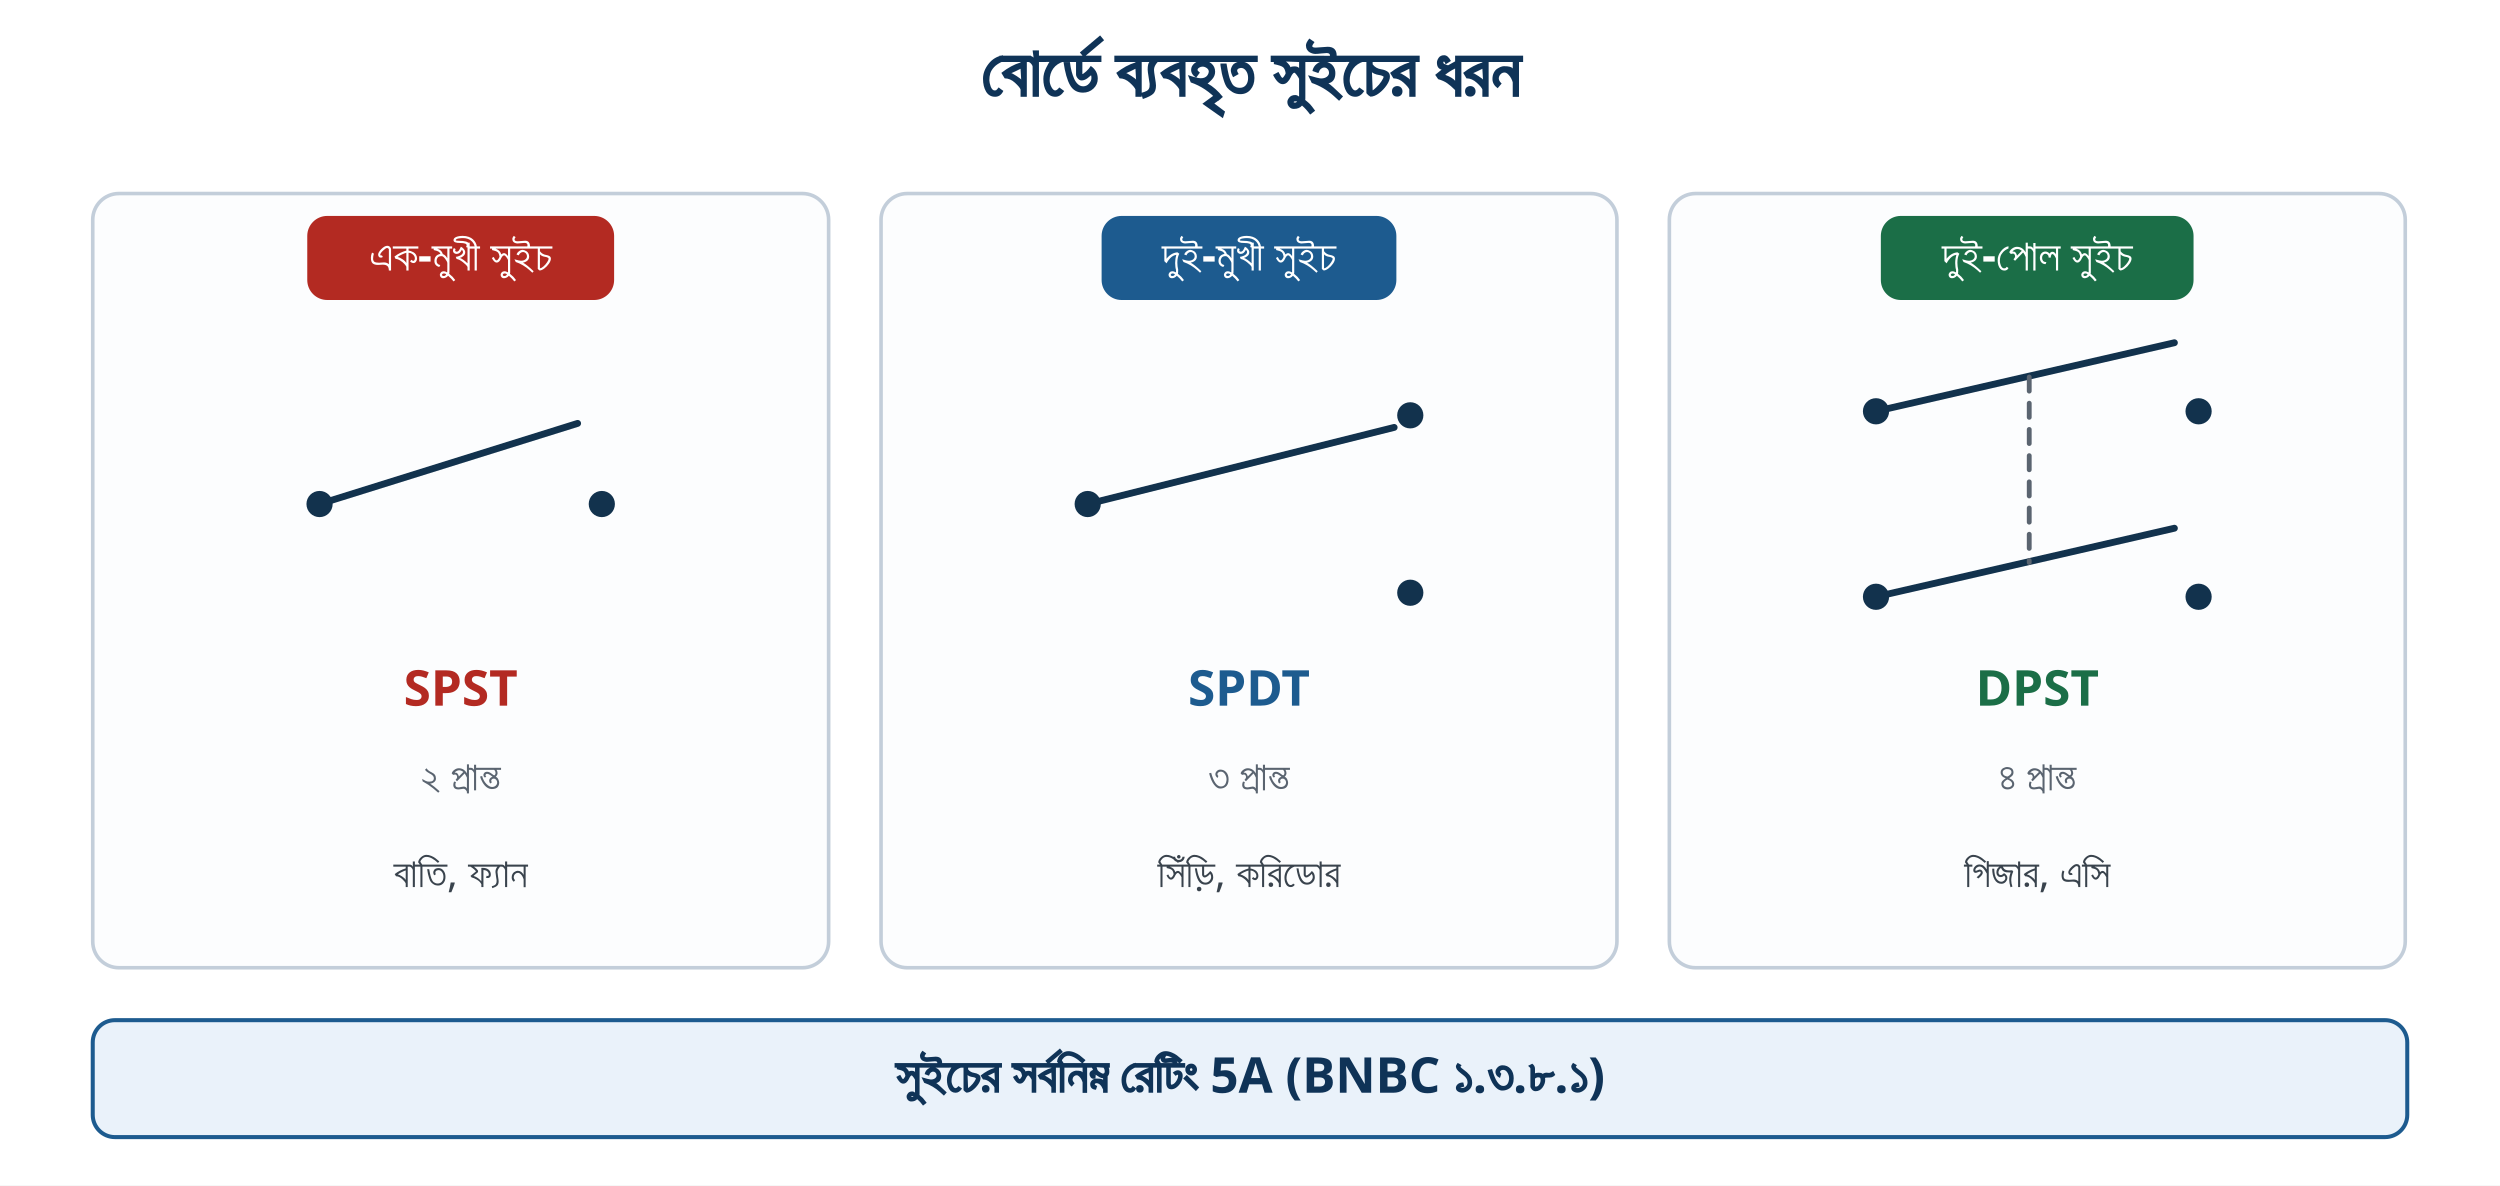
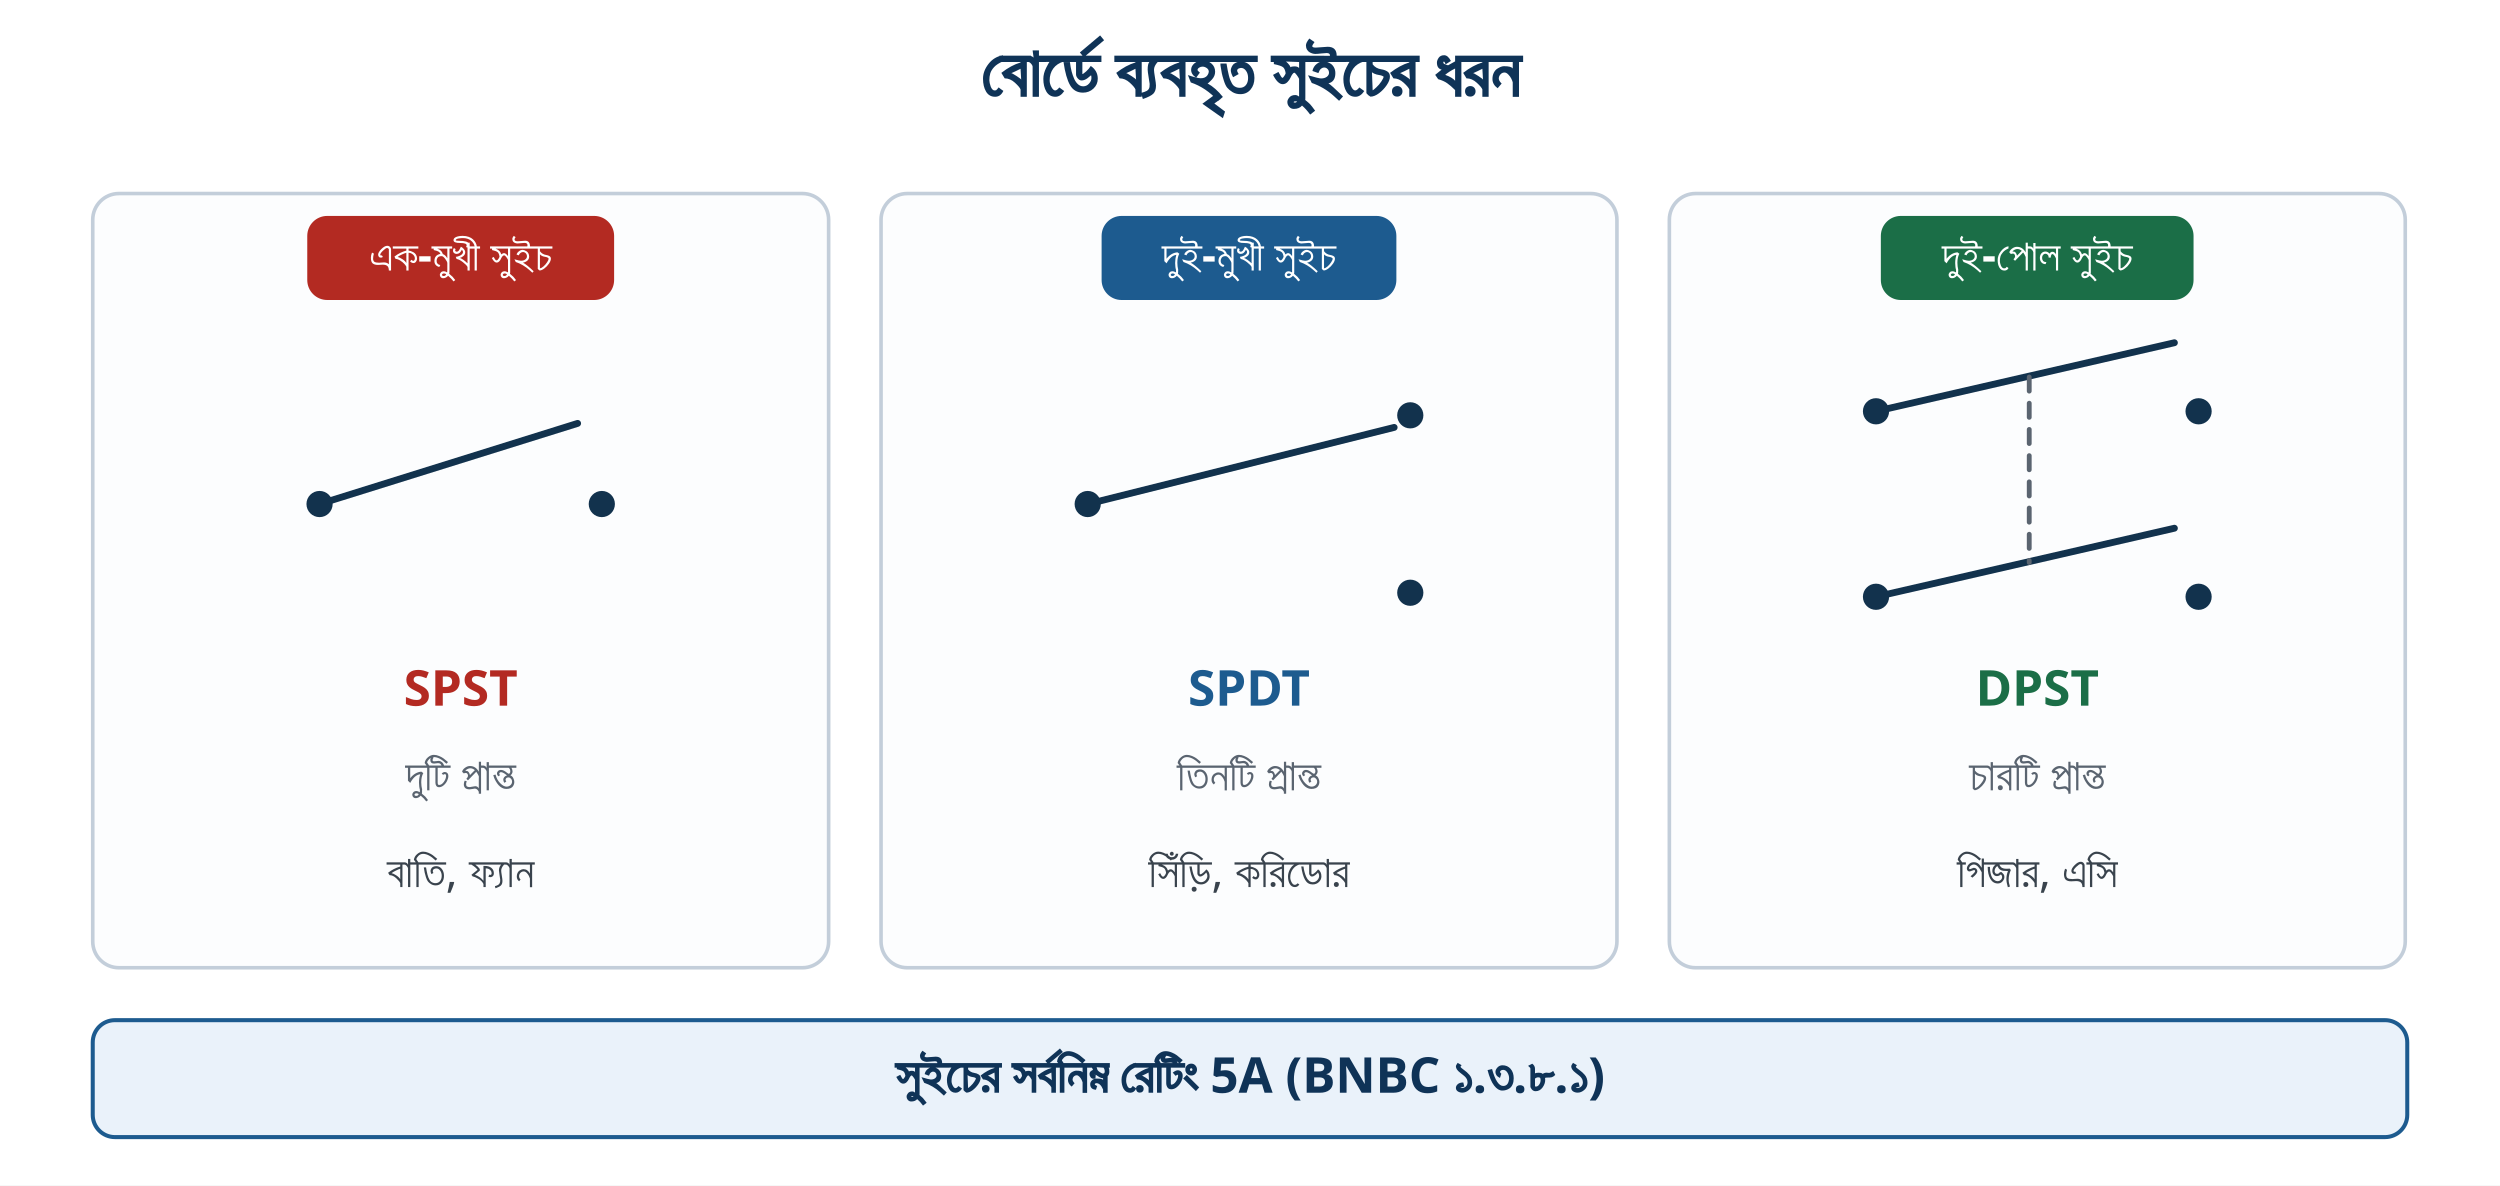
<svg xmlns="http://www.w3.org/2000/svg" width="1240" height="588" viewBox="0 0 1240 588">
  <rect width="1240" height="588" fill="#FFFFFF" />
  <text x="620.0" y="48.0" font-family="Kalpurush" font-size="34" font-weight="700" fill="#0F3357" text-anchor="middle">বোর্ডে ব্যবহৃত সুইচের ধরন</text>
  <rect x="46.0" y="96.0" width="365.0" height="384.0" rx="13" fill="#FCFDFE" stroke="#C3CEDA" stroke-width="1.8" />
  <rect x="153.3" y="108.0" width="150.4" height="39.9" rx="9" fill="#B32A22" stroke="#B32A22" stroke-width="1.8" />
  <text x="228.5" y="134.2" font-family="Kalpurush" font-size="21.5" font-weight="600" fill="#FFFFFF" text-anchor="middle">এক-মুখী সুইচ</text>
  <circle cx="158.5" cy="250.0" r="6.5" fill="#12324D" stroke="none" stroke-width="2" />
  <circle cx="298.5" cy="250.0" r="6.5" fill="#12324D" stroke="none" stroke-width="2" />
  <path d="M 158.5 250 L 286.5 210" fill="none" stroke="#12324D" stroke-width="3.4" stroke-linecap="round" stroke-linejoin="round" />
  <text x="228.5" y="350.0" font-family="Kalpurush" font-size="24.5" font-weight="700" fill="#B32A22" text-anchor="middle">SPST</text>
-   <text x="228.5" y="392.0" font-family="Kalpurush" font-size="20" font-weight="400" fill="#5A6470" text-anchor="middle">২ প্রান্ত</text>
-   <text x="228.5" y="440.0" font-family="Kalpurush" font-size="20" font-weight="400" fill="#39434D" text-anchor="middle">বাতি, ফ্যান</text>
+   <text x="228.5" y="392.0" font-family="Kalpurush" font-size="22" font-weight="400" fill="#5A6470" text-anchor="middle">দুটি প্রান্ত</text>
+   <text x="228.5" y="440.0" font-family="Kalpurush" font-size="22" font-weight="400" fill="#39434D" text-anchor="middle">বাতি, ফ্যান</text>
  <rect x="437.0" y="96.0" width="365.0" height="384.0" rx="13" fill="#FCFDFE" stroke="#C3CEDA" stroke-width="1.8" />
  <rect x="547.3" y="108.0" width="144.4" height="39.9" rx="9" fill="#1D5B8F" stroke="#1D5B8F" stroke-width="1.8" />
  <text x="619.5" y="134.2" font-family="Kalpurush" font-size="21.5" font-weight="600" fill="#FFFFFF" text-anchor="middle">দুই-মুখী সুইচ</text>
  <circle cx="539.5" cy="250.0" r="6.5" fill="#12324D" stroke="none" stroke-width="2" />
  <circle cx="699.5" cy="206.0" r="6.5" fill="#12324D" stroke="none" stroke-width="2" />
  <circle cx="699.5" cy="294.0" r="6.5" fill="#12324D" stroke="none" stroke-width="2" />
  <path d="M 539.5 250 L 691.5 212" fill="none" stroke="#12324D" stroke-width="3.4" stroke-linecap="round" stroke-linejoin="round" />
  <text x="619.5" y="350.0" font-family="Kalpurush" font-size="24.5" font-weight="700" fill="#1D5B8F" text-anchor="middle">SPDT</text>
-   <text x="619.5" y="392.0" font-family="Kalpurush" font-size="20" font-weight="400" fill="#5A6470" text-anchor="middle">৩ প্রান্ত</text>
-   <text x="619.5" y="440.0" font-family="Kalpurush" font-size="20" font-weight="400" fill="#39434D" text-anchor="middle">সিঁড়ি, করিডোর</text>
+   <text x="619.5" y="392.0" font-family="Kalpurush" font-size="22" font-weight="400" fill="#5A6470" text-anchor="middle">তিনটি প্রান্ত</text>
+   <text x="619.5" y="440.0" font-family="Kalpurush" font-size="22" font-weight="400" fill="#39434D" text-anchor="middle">সিঁড়ি, করিডোর</text>
  <rect x="828.0" y="96.0" width="365.0" height="384.0" rx="13" fill="#FCFDFE" stroke="#C3CEDA" stroke-width="1.8" />
  <rect x="933.8" y="108.0" width="153.3" height="39.9" rx="9" fill="#1B6E47" stroke="#1B6E47" stroke-width="1.8" />
  <text x="1010.5" y="134.2" font-family="Kalpurush" font-size="21.5" font-weight="600" fill="#FFFFFF" text-anchor="middle">দুই-পোল সুইচ</text>
  <circle cx="930.5" cy="204.0" r="6.5" fill="#12324D" stroke="none" stroke-width="2" />
  <circle cx="1090.5" cy="204.0" r="6.5" fill="#12324D" stroke="none" stroke-width="2" />
  <path d="M 930.5 204 L 1078.5 170" fill="none" stroke="#12324D" stroke-width="3.4" stroke-linecap="round" stroke-linejoin="round" />
  <circle cx="930.5" cy="296.0" r="6.5" fill="#12324D" stroke="none" stroke-width="2" />
  <circle cx="1090.5" cy="296.0" r="6.5" fill="#12324D" stroke="none" stroke-width="2" />
  <path d="M 930.5 296 L 1078.5 262" fill="none" stroke="#12324D" stroke-width="3.4" stroke-linecap="round" stroke-linejoin="round" />
  <path d="M 1006.5 187 L 1006.5 279" fill="none" stroke="#5A6470" stroke-width="2.4" stroke-linecap="round" stroke-linejoin="round" stroke-dasharray="7 6" />
  <text x="1010.5" y="350.0" font-family="Kalpurush" font-size="24.5" font-weight="700" fill="#1B6E47" text-anchor="middle">DPST</text>
-   <text x="1010.5" y="392.0" font-family="Kalpurush" font-size="20" font-weight="400" fill="#5A6470" text-anchor="middle">৪ প্রান্ত</text>
-   <text x="1010.5" y="440.0" font-family="Kalpurush" font-size="20" font-weight="400" fill="#39434D" text-anchor="middle">গিজার, এসি</text>
+   <text x="1010.5" y="392.0" font-family="Kalpurush" font-size="22" font-weight="400" fill="#5A6470" text-anchor="middle">চারটি প্রান্ত</text>
+   <text x="1010.5" y="440.0" font-family="Kalpurush" font-size="22" font-weight="400" fill="#39434D" text-anchor="middle">গিজার, এসি</text>
  <rect x="46.0" y="506.0" width="1148.0" height="58.0" rx="11" fill="#EAF2FA" stroke="#1D5B8F" stroke-width="2" />
  <text x="620.0" y="542.0" font-family="Kalpurush" font-size="24.5" font-weight="700" fill="#0F3357" text-anchor="middle">সুইচের সর্বনিম্ন রেটিং 5A (BNBC ১.৩.৮.১)</text>
</svg>
